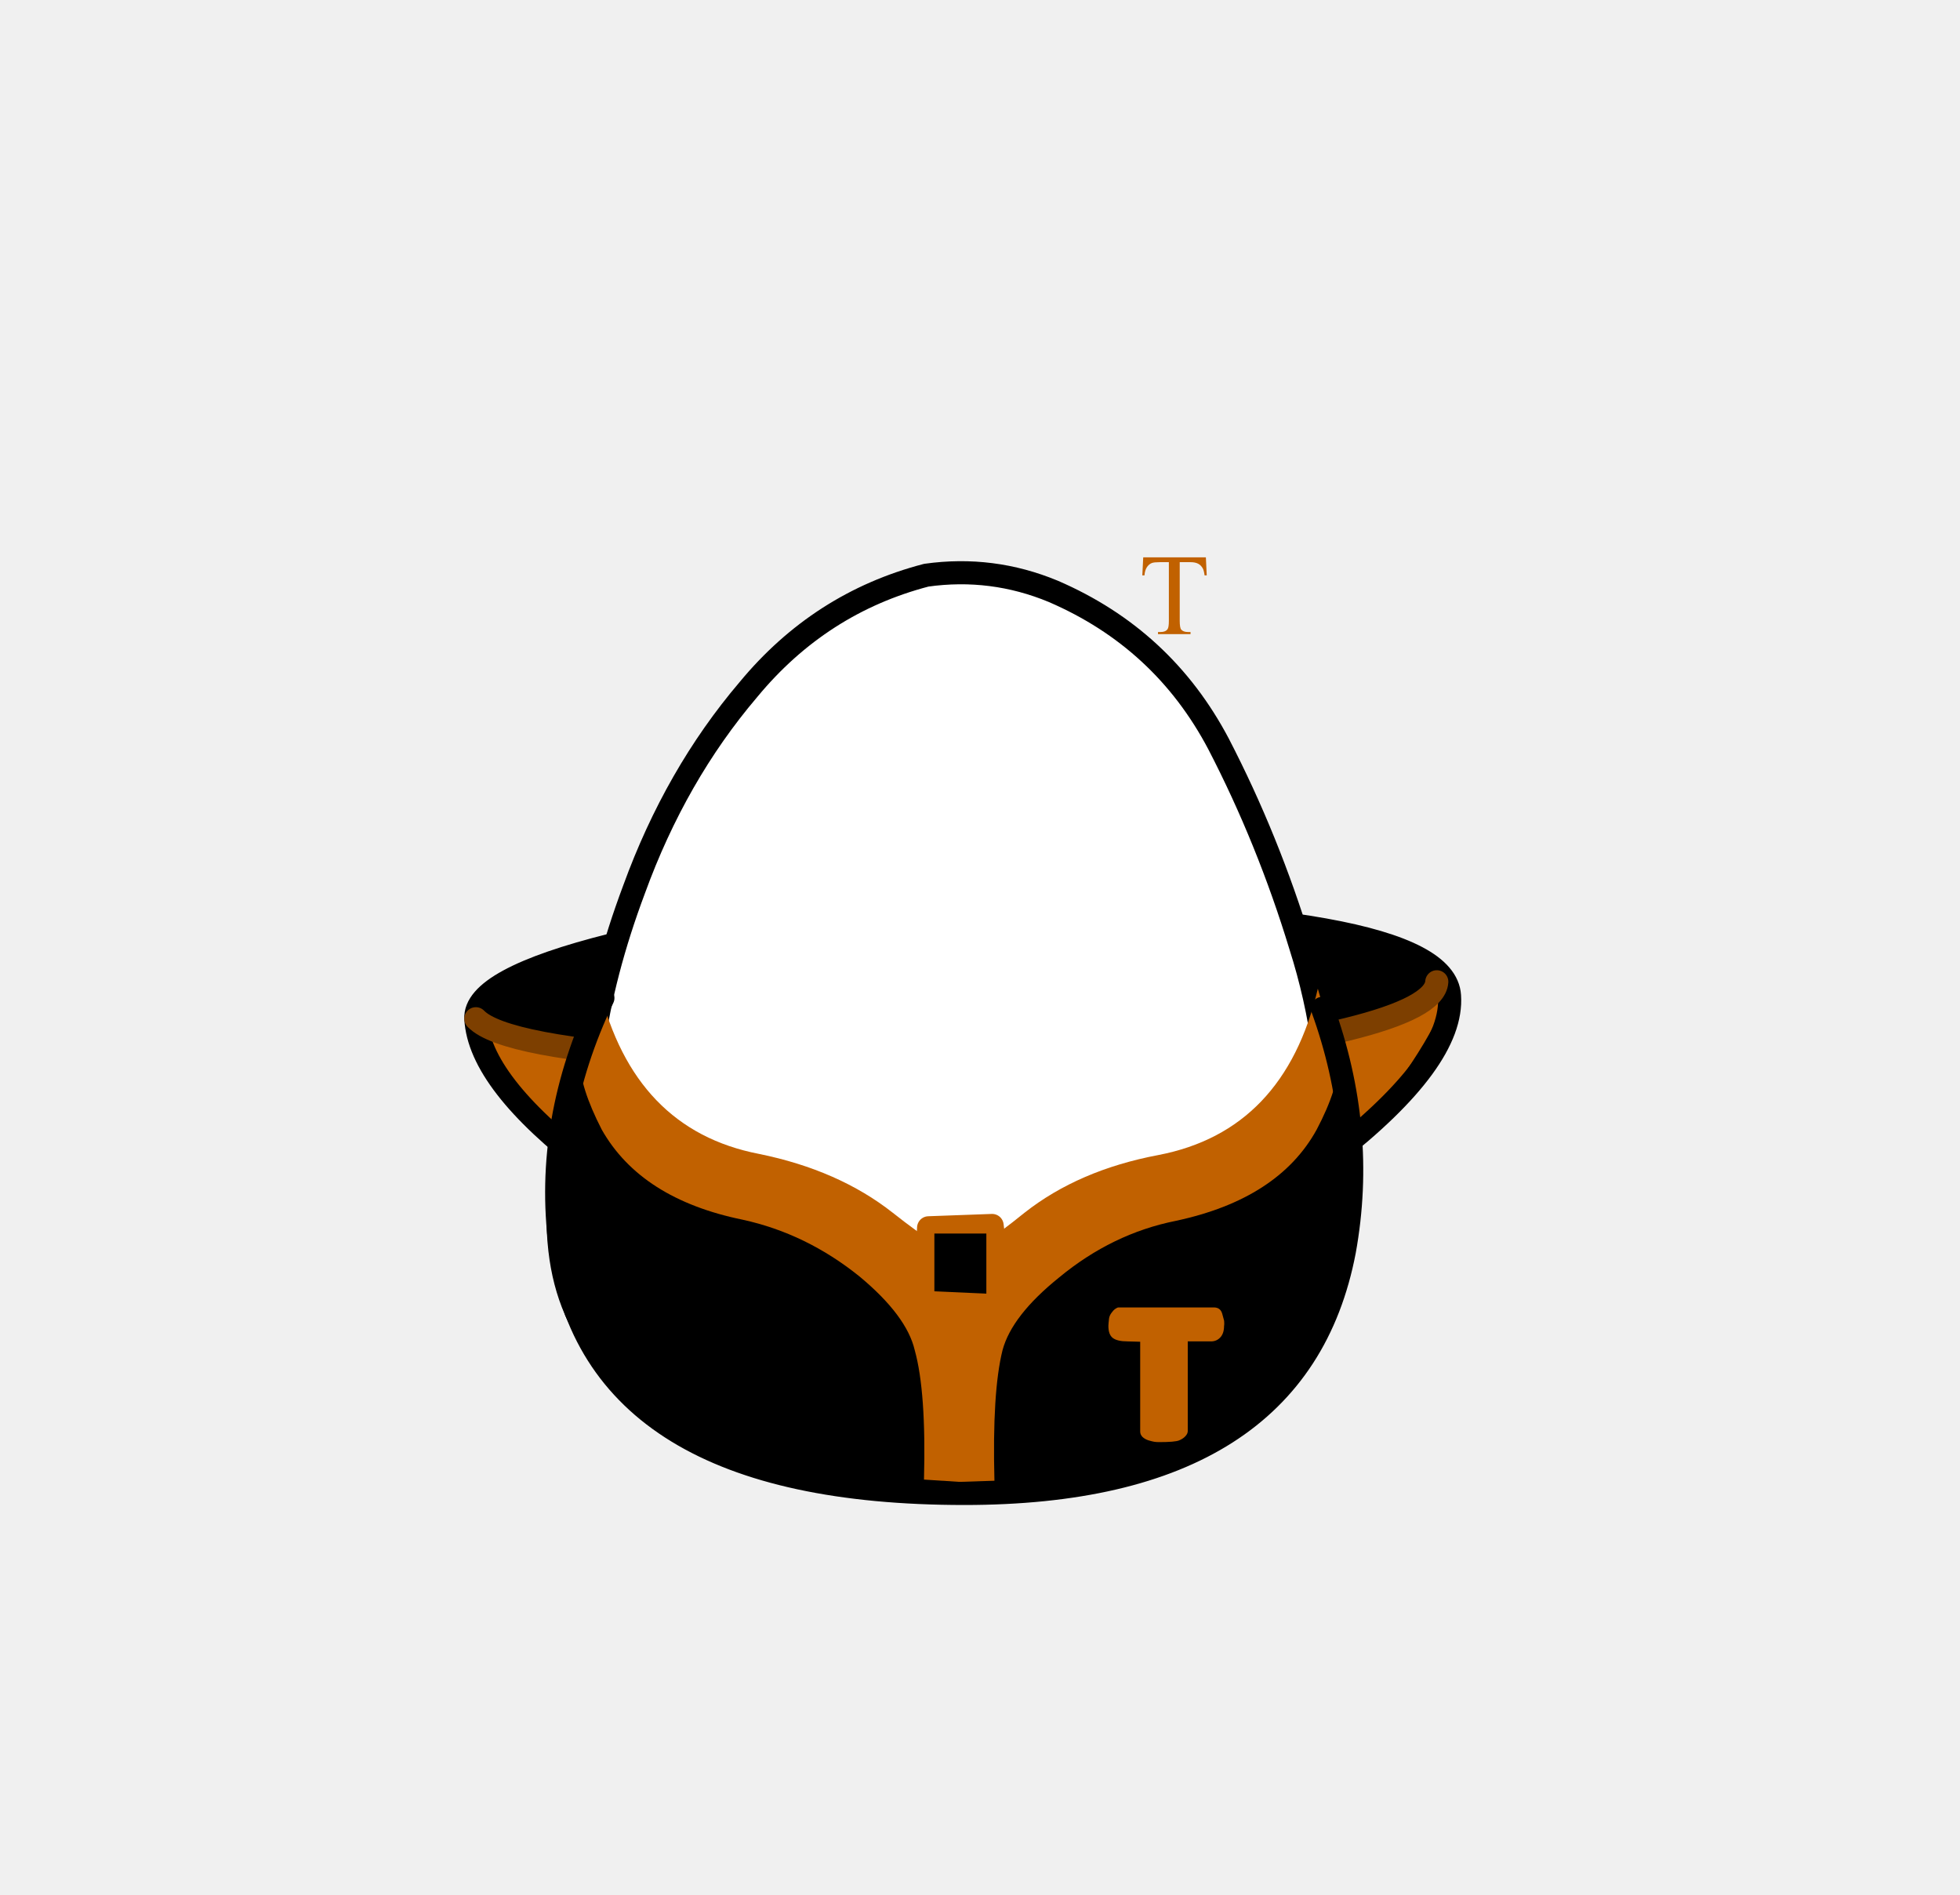
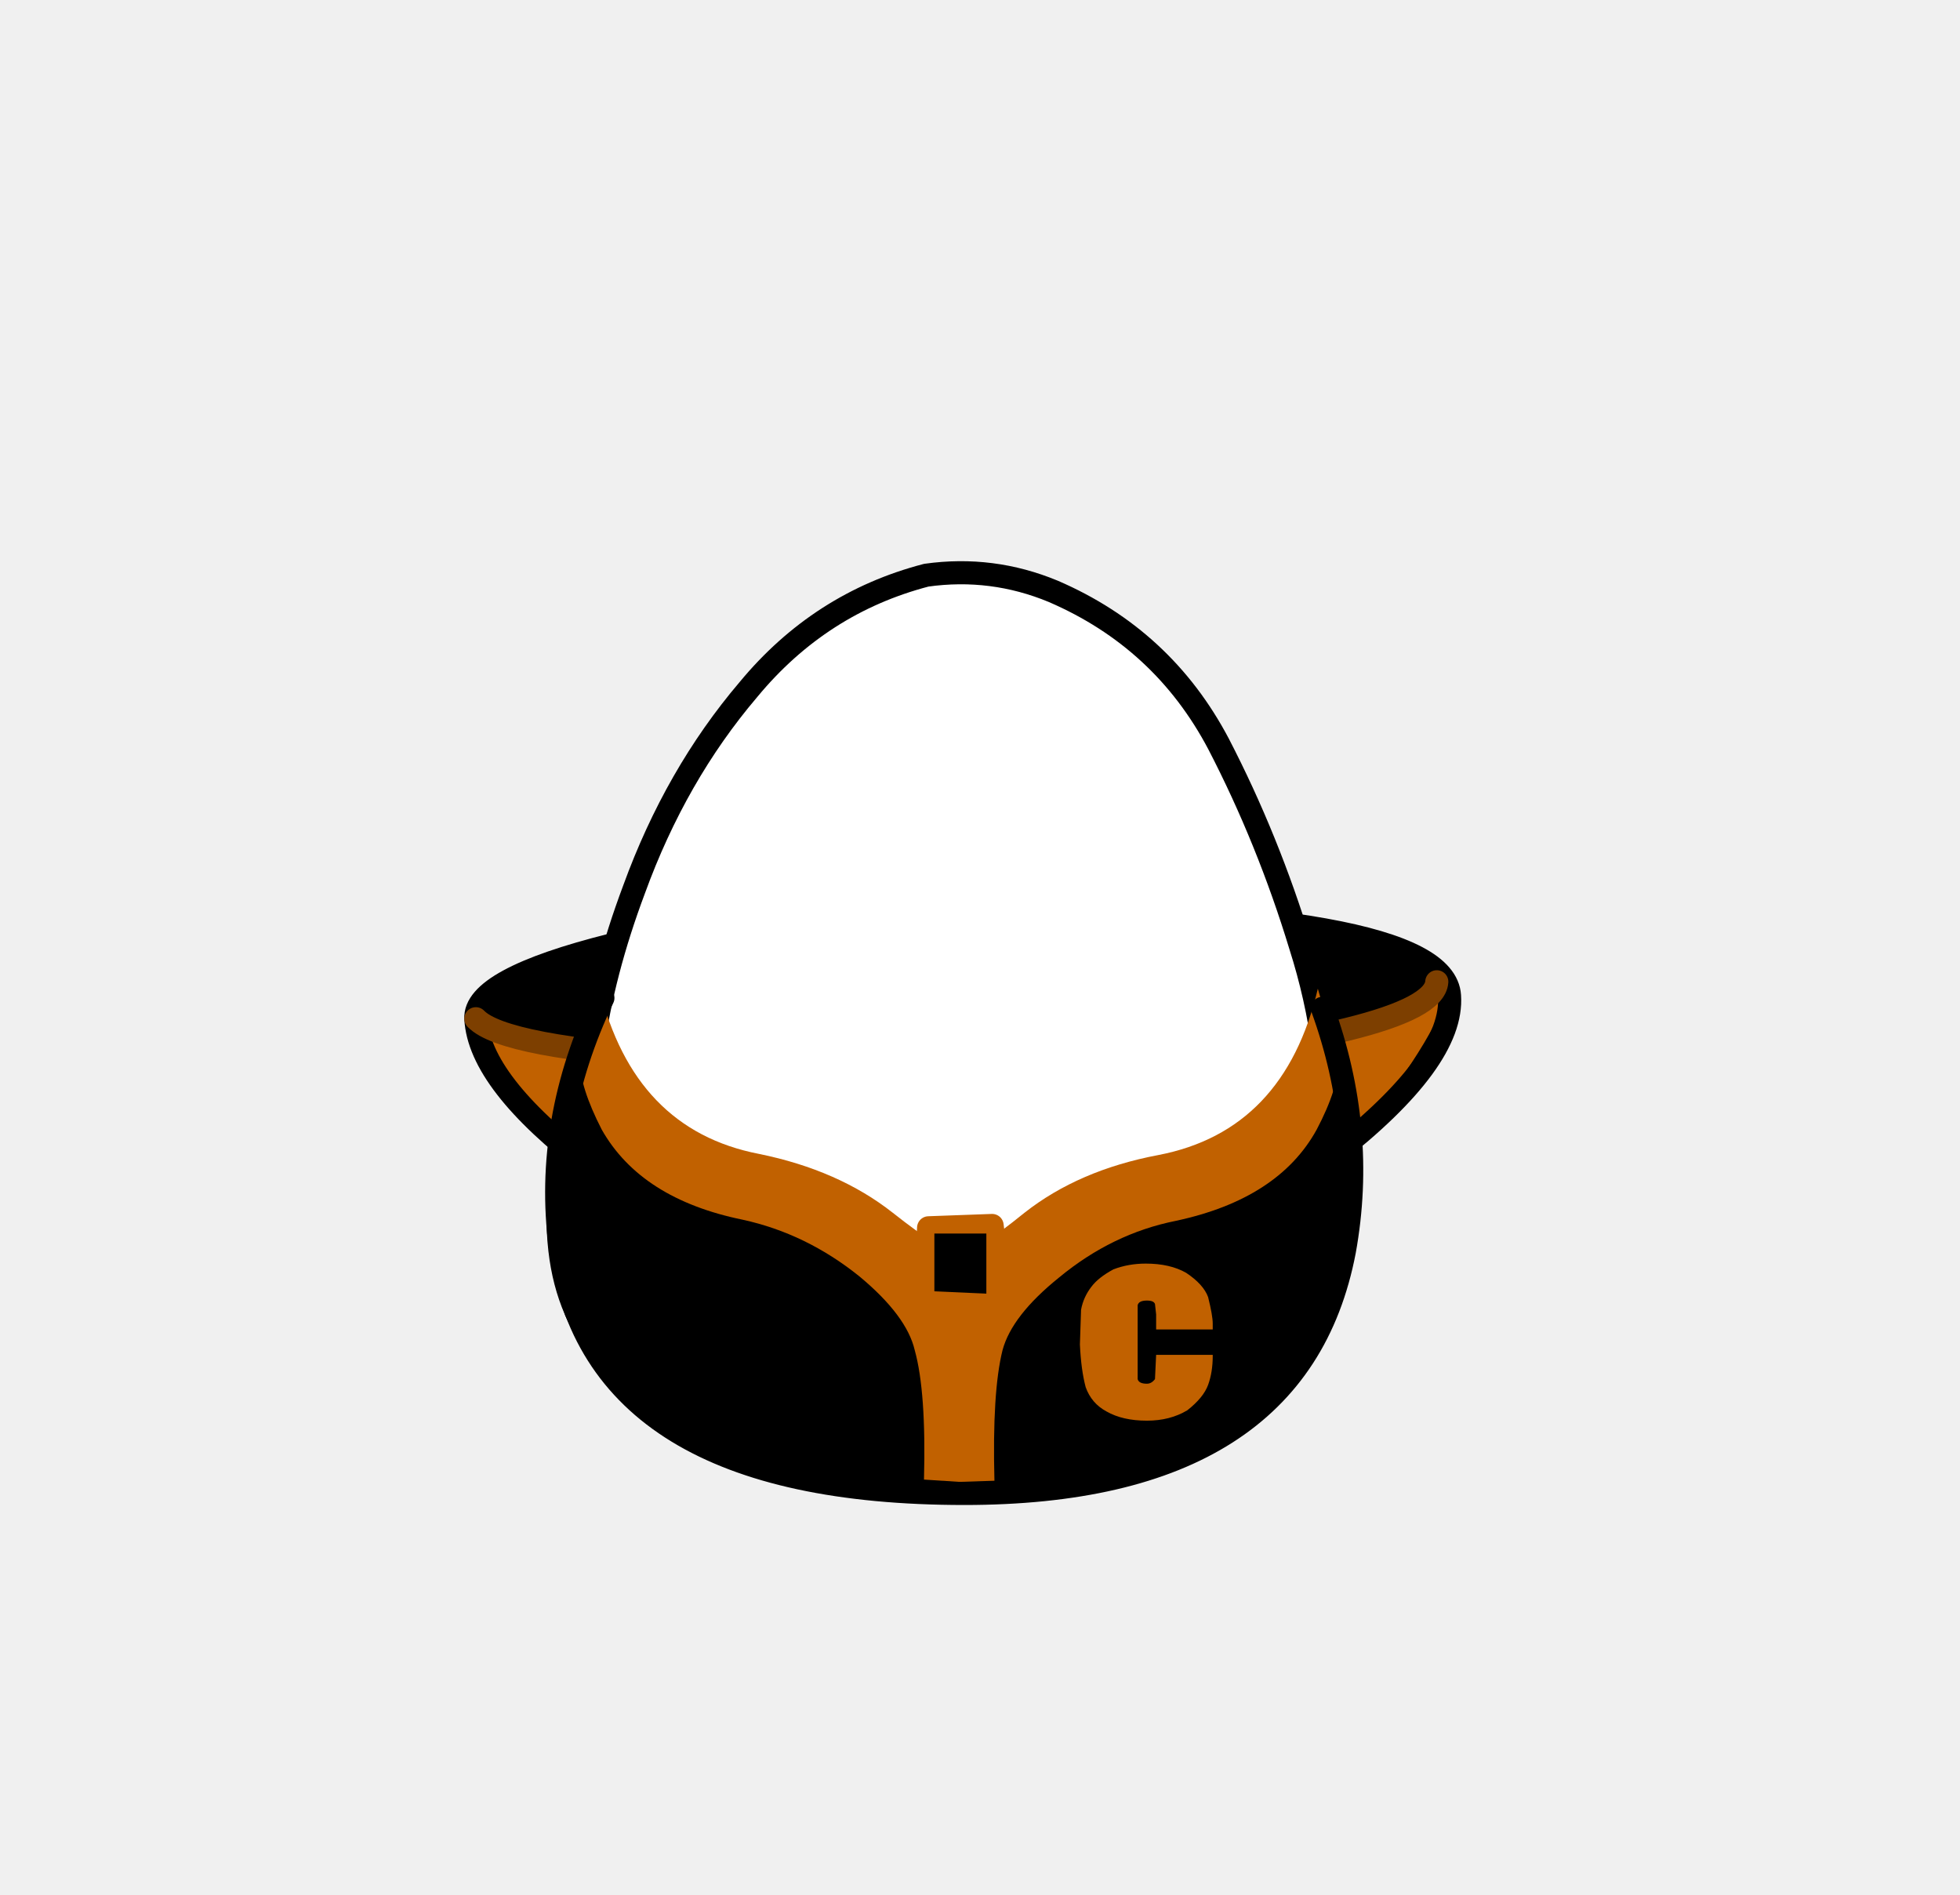
- <svg xmlns="http://www.w3.org/2000/svg" xmlns:xlink="http://www.w3.org/1999/xlink" height="82" width="84.85">
-   <g transform="translate(37.4 42.25)">
-     <use height="15.95" transform="translate(-16.8 -2.95)" width="42.15" xlink:href="#a" />
-     <use height="11.2" transform="translate(-16.3 .25)" width="41.5" xlink:href="#b" />
-     <use height="16.95" transform="translate(-17.3 -3.45)" width="43.15" xlink:href="#c" />
-     <use height="4.9" transform="translate(-17.3 -.25)" width="42.6" xlink:href="#d" />
-     <use height="38" transform="translate(-11.95 -17.45)" width="32.05" xlink:href="#e" />
-     <use height="21.6" transform="translate(-12.25 -17.95)" width="32.65" xlink:href="#f" />
-     <use height="21.85" transform="translate(-13.75 .55)" width="34.75" xlink:href="#g" />
-     <use height="7.75" transform="translate(-12.95 14.65)" width="32.95" xlink:href="#h" />
-     <use height="21.35" transform="translate(-12.3 .55)" width="32.85" xlink:href="#i" />
-     <use height="22.45" transform="translate(-13.8 .45)" width="35.4" xlink:href="#j" />
-     <use height="41.8" transform="translate(10.3 -20.6)" width="11" xlink:href="#k" />
-     <use height="2.25" transform="translate(2.25 10.3)" width="3.95" xlink:href="#l" />
-     <use height="2.6" transform="translate(3.05 11.15)" width="2.25" xlink:href="#m" />
+ <svg xmlns="http://www.w3.org/2000/svg" xmlns:xlink="http://www.w3.org/1999/xlink" height="82" width="84.85" version="1.1" id="svg81502">
+   <g transform="translate(37.4,42.25)" id="g81457">
+     <use height="15.95" transform="translate(-16.8,-2.95)" width="42.15" xlink:href="#a" id="use81431" x="0" y="0" />
+     <use height="11.2" transform="translate(-16.3,0.25)" width="41.5" xlink:href="#b" id="use81433" x="0" y="0" style="display:inline" />
+     <use height="16.95" transform="translate(-17.3,-3.45)" width="43.15" xlink:href="#c" id="use81435" x="0" y="0" style="display:inline" />
+     <use height="4.9" transform="translate(-17.3,-0.25)" width="42.6" xlink:href="#d" id="use81437" x="0" y="0" style="display:inline" />
+     <use height="38" transform="translate(-11.95,-17.45)" width="32.05" xlink:href="#e" id="use81439" x="0" y="0" style="display:inline" />
+     <use height="21.6" transform="translate(-12.25,-17.95)" width="32.65" xlink:href="#f" id="use81441" x="0" y="0" style="display:inline" />
+     <use height="21.85" transform="translate(-13.75,0.55)" width="34.75" xlink:href="#g" id="use81443" x="0" y="0" style="display:inline" />
+     <use height="7.75" transform="translate(-12.95,14.65)" width="32.95" xlink:href="#h" id="use81445" x="0" y="0" style="display:inline" />
+     <use height="21.35" transform="translate(-12.3,0.55)" width="32.85" xlink:href="#i" id="use81447" x="0" y="0" />
+     <g id="use59333" transform="translate(9.35,12.45)">
+       <path fill="#000000" d="M 5.75,2.85 V 2.6 Q 5.75,2.25 5.55,1.45 5.35,0.9 4.6,0.4 3.9,0 2.85,0 2.1,0 1.45,0.25 0.8,0.6 0.5,1 0.15,1.45 0.05,2 L 0,3.5 q 0.05,1.1 0.25,1.85 0.25,0.7 0.9,1.05 0.7,0.4 1.75,0.4 1,0 1.75,-0.45 Q 5.35,5.8 5.55,5.25 5.75,4.7 5.75,4 V 3.95 H 3.3 L 3.25,5 Q 3.1,5.2 2.9,5.2 2.55,5.2 2.5,5 V 1.8 Q 2.55,1.6 2.9,1.6 3.2,1.6 3.25,1.75 L 3.3,2.2 v 0.65 h 2.45" id="path82036" style="fill:#c16100;fill-opacity:1" />
+     </g>
+     <use height="22.45" transform="translate(-13.8,0.45)" width="35.4" xlink:href="#j" id="use81449" x="0" y="0" style="display:inline" />
+     <use height="2.25" transform="translate(2.25,10.3)" width="3.95" xlink:href="#l" id="use81453" x="0" y="0" />
+     <use height="2.6" transform="translate(3.05,11.15)" width="2.25" xlink:href="#m" id="use81455" x="0" y="0" />
  </g>
-   <defs>
+   <defs id="defs81500">
    <use height="15.95" width="42.15" xlink:href="#n" id="a" />
    <use height="11.2" width="41.5" xlink:href="#o" id="b" />
    <use height="16.95" width="43.15" xlink:href="#p" id="c" />
    <use height="4.9" width="42.6" xlink:href="#q" id="d" />
    <use height="38" width="32.05" xlink:href="#r" id="e" />
    <use height="21.6" width="32.65" xlink:href="#s" id="f" />
    <use height="21.85" width="34.75" xlink:href="#t" id="g" />
    <use height="7.75" width="32.95" xlink:href="#u" id="h" />
    <use height="21.35" width="32.85" xlink:href="#v" id="i" />
    <use height="22.45" width="35.4" xlink:href="#w" id="j" />
    <use fill="#c16100" height="6.3" transform="translate(.3 5.8) scale(.0049)" width="6.1" xlink:href="#x" id="B" />
    <use fill="#c16100" height="9.65" transform="translate(.4 8.55) scale(.0078)" width="11" xlink:href="#y" id="C" />
    <use height="2.25" width="3.95" xlink:href="#z" id="l" />
    <use height="2.6" width="2.25" xlink:href="#A" id="m" />
    <path d="M20.95 0q20.95 0 21.2 3.8.2 2.8-5.05 6.9-6.65 5.25-16.25 5.25-9.55 0-15.9-4.75Q.15 7.55 0 4.8q-.1-1.7 5.9-3.2Q12.35 0 20.95 0" fill-rule="evenodd" id="n" />
    <path d="M38.5 5.65q-3.5 4.65-15.8 5.4-12.35.75-17.35-2.65Q.35 5 0 2.1l2.95.9 2.95.35 13.8.5 15.65-1.5 2.7-.75L41.4 0q.6.95-2.9 5.65" fill="#c16100" fill-rule="evenodd" id="o" />
    <path d="M20.95 0q20.95 0 21.2 3.8.2 2.8-5.05 6.9-6.65 5.25-16.25 5.25-9.55 0-15.9-4.75Q.15 7.55 0 4.8q-.1-1.7 5.9-3.2Q12.35 0 20.95 0Z" fill="none" stroke="#000" stroke-linecap="round" stroke-linejoin="round" transform="translate(.5 .5)" id="p" />
    <path d="M0 1.6q1.2 1.25 9.2 1.75 12.95.8 17.15.4Q41.45 2.25 41.6 0" fill="none" stroke="#7d3f00" stroke-linecap="round" stroke-linejoin="round" transform="translate(.5 .5)" id="q" />
    <path d="M27.35 7.4q2.15 4.15 3.55 8.75 1.45 4.7 1.15 9.5-.35 4.95-4.2 8.1-3.8 3.2-8.75 4.05l-2.6.2q-3.6 0-7.05-1.15-4.65-1.6-7.1-5.5Q-.2 27.4.05 23q.2-4.4 2-9.3Q3.85 8.75 7 5.05 10.1 1.3 14.7.1l1.8-.1q1.9.05 3.7.8 4.75 2.05 7.15 6.6" fill="#fff" fill-rule="evenodd" transform="translate(-.05)" id="r" />
    <path d="M31.9 20.6q-.3-2.25-1-4.45-1.4-4.6-3.55-8.75-2.4-4.55-7.15-6.6-2.65-1.1-5.5-.7Q10.1 1.3 7 5.05q-3.15 3.7-4.95 8.65Q.7 17.3.25 20.6" fill="none" stroke="#000" stroke-linecap="round" stroke-linejoin="round" transform="translate(.25 .5)" id="s" />
    <path d="M26.1 7.5q7.45-1.85 7.35-7.1 3.1 11.3-1.15 16.55-3.95 4.9-14.2 4.9-6.2 0-11.05-2.25Q2.3 17.45.8 14.1-1.35 9.15 2.35 0 2 1.55 3.4 4.3 4.75 7 9.05 7.8q4.25.75 7 3.55l2.4 2.75 2.4-3.85q1.3-1.15 5.4-2.75h-.15" fill-rule="evenodd" id="t" />
    <path d="M2 0Q-.55 5.35.15 10.75q1.4 10.7 17.5 10.7 14.45 0 16.45-10.5.95-5.25-.95-10.5" fill="none" stroke="#000" stroke-linecap="round" stroke-linejoin="round" transform="translate(.5 .5)" id="w" />
    <path d="M592.5-678H39l-8 159h19q3.5-46 22-73t44.5-36.5q20-7 67.5-7h81.5v518q0 57-11 73-18 26-61 26h-24V0H457v-18.5h-23.5q-39.5 0-58.5-21-13.5-15.5-13.5-78v-518H457q42 0 68 14 25.5 13.5 41 42.5 9.5 18 15 60h19l-7.5-159" fill-rule="evenodd" id="x" />
    <path d="M.5-705q-10 14.5-12 30-1.5 16-2.5 24.5-1 9-1 15 0 49 24.5 67.5 25 19 82 19l70 2v498.5Q161.5-32 174-19q13 12.5 33 19 20 6 31.5 8 12 2 28 2 87.5 0 111-9.5 23.5-10 35.5-24 12.5-13.5 12.5-28V-549h129q31.5 0 52-22.5T627-635q1-4 1-12.5 0-12-1-17.5-1-5-10.5-38.5-10-34-46.5-34H41.5q-7 0-19 8.5-12 9-22 24" fill-rule="evenodd" id="y" />
    <path d="M0 1.25.05.1 2.8 0l.15 1.25" fill="none" stroke="#c16100" stroke-linecap="round" stroke-linejoin="round" transform="translate(.5 .5)" id="z" />
    <path d="M2.25 0v2.6L0 2.5V0h2.25" fill-rule="evenodd" id="A" />
    <g id="u" fill-rule="evenodd">
-       <path d="M0 0q7.5 4.5 17.4 4.5 9.85 0 15.55-4.3-.6 1.7-1.45 2.65-3.95 4.9-14.2 4.9-6.2 0-11.05-2.25Q1.5 3.35 0 0" />
-       <path d="M25.5 4.1Q19.9 6 16 6q-3.85 0-7.35-2.25l.25.15q2 .6 4-.05l2.3-1.25q1.15-.85 1.95-.85.75 0 2.1.9 1.45 1 2.5 1.2l3.75.25" />
+       <path d="M0 0q7.5 4.5 17.4 4.5 9.85 0 15.55-4.3-.6 1.7-1.45 2.65-3.95 4.9-14.2 4.9-6.2 0-11.05-2.25Q1.5 3.35 0 0" id="path81485" />
+       <path d="M25.5 4.1Q19.9 6 16 6q-3.85 0-7.35-2.25l.25.15q2 .6 4-.05l2.3-1.25q1.15-.85 1.95-.85.75 0 2.1.9 1.45 1 2.5 1.2l3.75.25" id="path81487" />
    </g>
    <g id="v" fill="#c16100" fill-rule="evenodd">
-       <path d="M13.55 9.7q2.15 1.7 2.75 1.7h.15v9.95l-1.55-.1q.1-3.8-.4-5.6-.35-1.5-2.4-3.2Q9.8 10.6 7.05 10q-4.4-.9-6.1-3.9Q0 4.25 0 3.1L.85 0q1.5 6.1 6.9 7.15 3.45.7 5.8 2.55" />
-       <path d="m31.95 0 .9 3.1q0 1.2-.95 3-1.65 3-6.1 3.95-2.75.55-5.05 2.45-2.05 1.65-2.45 3.15-.45 1.8-.35 5.65l-1.55.05V11.4l.15.05q.6-.05 2.7-1.75 2.35-1.85 5.8-2.5 5.45-1.05 6.9-7.2" />
+       <path d="M13.55 9.7q2.15 1.7 2.75 1.7h.15v9.95l-1.55-.1q.1-3.8-.4-5.6-.35-1.5-2.4-3.2Q9.8 10.6 7.05 10q-4.4-.9-6.1-3.9Q0 4.25 0 3.1L.85 0q1.5 6.1 6.9 7.15 3.45.7 5.8 2.55" id="path81490" />
+       <path d="m31.95 0 .9 3.1q0 1.2-.95 3-1.65 3-6.1 3.95-2.75.55-5.05 2.45-2.05 1.65-2.45 3.15-.45 1.8-.35 5.65l-1.55.05V11.4l.15.05q.6-.05 2.7-1.75 2.35-1.85 5.8-2.5 5.45-1.05 6.9-7.2" id="path81492" />
    </g>
    <g id="k" transform="translate(-.95 33.05)">
-       <use height="6.3" transform="translate(2.25 -33.05)" width="6.1" xlink:href="#B" />
-       <use height="9.65" transform="translate(.95 -.9)" width="11" xlink:href="#C" />
+       <use height="6.3" transform="translate(2.25 -33.05)" width="6.1" xlink:href="#B" id="use81495" />
+       <use height="9.65" transform="translate(.95 -.9)" width="11" xlink:href="#C" id="use81497" />
    </g>
+     <filter id="filter347" filterUnits="objectBoundingBox" width="1" height="1" x="-2.155084e-17" y="0">
+       <feColorMatrix type="matrix" in="SourceGraphic" values="0 0 0 0 0 0 0 0 0 0 0 0 0 0 0 0 0 0 1 0" result="colorTrans" id="feColorMatrix52204" />
+     </filter>
+     <filter id="filter348" filterUnits="objectBoundingBox" width="1" height="1" x="0" y="0">
+       <feColorMatrix type="matrix" in="SourceGraphic" values="0 0 0 0 0.757 0 0 0 0 0.38 0 0 0 0 0 0 0 0 1 0" result="colorTrans" id="feColorMatrix52207" />
+     </filter>
+     <filter id="filter349" filterUnits="objectBoundingBox" width="1.024" height="1.258" x="-0.012" y="-0.129">
+       <feColorMatrix type="matrix" in="SourceGraphic" values="0 0 0 0 0.49 0 0 0 0 0.247 0 0 0 0 0 0 0 0 1 0" result="colorTrans" id="feColorMatrix52210" />
+     </filter>
+     <filter id="filter350" filterUnits="objectBoundingBox" width="1" height="1" x="2.8648798e-18" y="-3.9736797e-17">
+       <feColorMatrix type="matrix" in="SourceGraphic" values="0 0 0 0 1 0 0 0 0 1 0 0 0 0 1 0 0 0 1 0" result="colorTrans" id="feColorMatrix52213" />
+     </filter>
+     <filter id="filter351" filterUnits="objectBoundingBox" width="1" height="1" x="2.5560817e-17" y="0">
+       <feColorMatrix type="matrix" in="SourceGraphic" values="0 0 0 0 0 0 0 0 0 0 0 0 0 0 0 0 0 0 1 0" result="colorTrans" id="feColorMatrix52216" />
+     </filter>
+     <filter id="filter352" filterUnits="objectBoundingBox" width="1" height="1" x="0" y="0">
+       <feColorMatrix type="matrix" in="SourceGraphic" values="0 0 0 0 0 0 0 0 0 0 0 0 0 0 0 0 0 0 1 0" result="colorTrans" id="feColorMatrix52219" />
+     </filter>
+     <filter id="filter353" filterUnits="objectBoundingBox" width="1" height="1" x="0" y="0">
+       <feColorMatrix type="matrix" in="SourceGraphic" values="0 0 0 0 0.757 0 0 0 0 0.38 0 0 0 0 0 0 0 0 1 0" result="colorTrans" id="feColorMatrix52222" />
+     </filter>
+     <filter id="filter354" filterUnits="objectBoundingBox" width="1" height="1" x="0" y="0">
+       <feColorMatrix type="matrix" in="SourceGraphic" values="0 0 0 0 0.757 0 0 0 0 0.38 0 0 0 0 0 0 0 0 1 0" result="colorTrans" id="feColorMatrix52225" />
+     </filter>
+     <filter id="filter355" filterUnits="objectBoundingBox" width="1.339" height="1.8" x="-0.169" y="-0.4">
+       <feColorMatrix type="matrix" in="SourceGraphic" values="0 0 0 0 0.757 0 0 0 0 0.38 0 0 0 0 0 0 0 0 1 0" result="colorTrans" id="feColorMatrix52228" />
+     </filter>
+     <filter id="filter356" filterUnits="objectBoundingBox" width="1" height="1" x="0" y="0">
+       <feColorMatrix type="matrix" in="SourceGraphic" values="0 0 0 0 0 0 0 0 0 0 0 0 0 0 0 0 0 0 1 0" result="colorTrans" id="feColorMatrix52231" />
+     </filter>
  </defs>
</svg>
